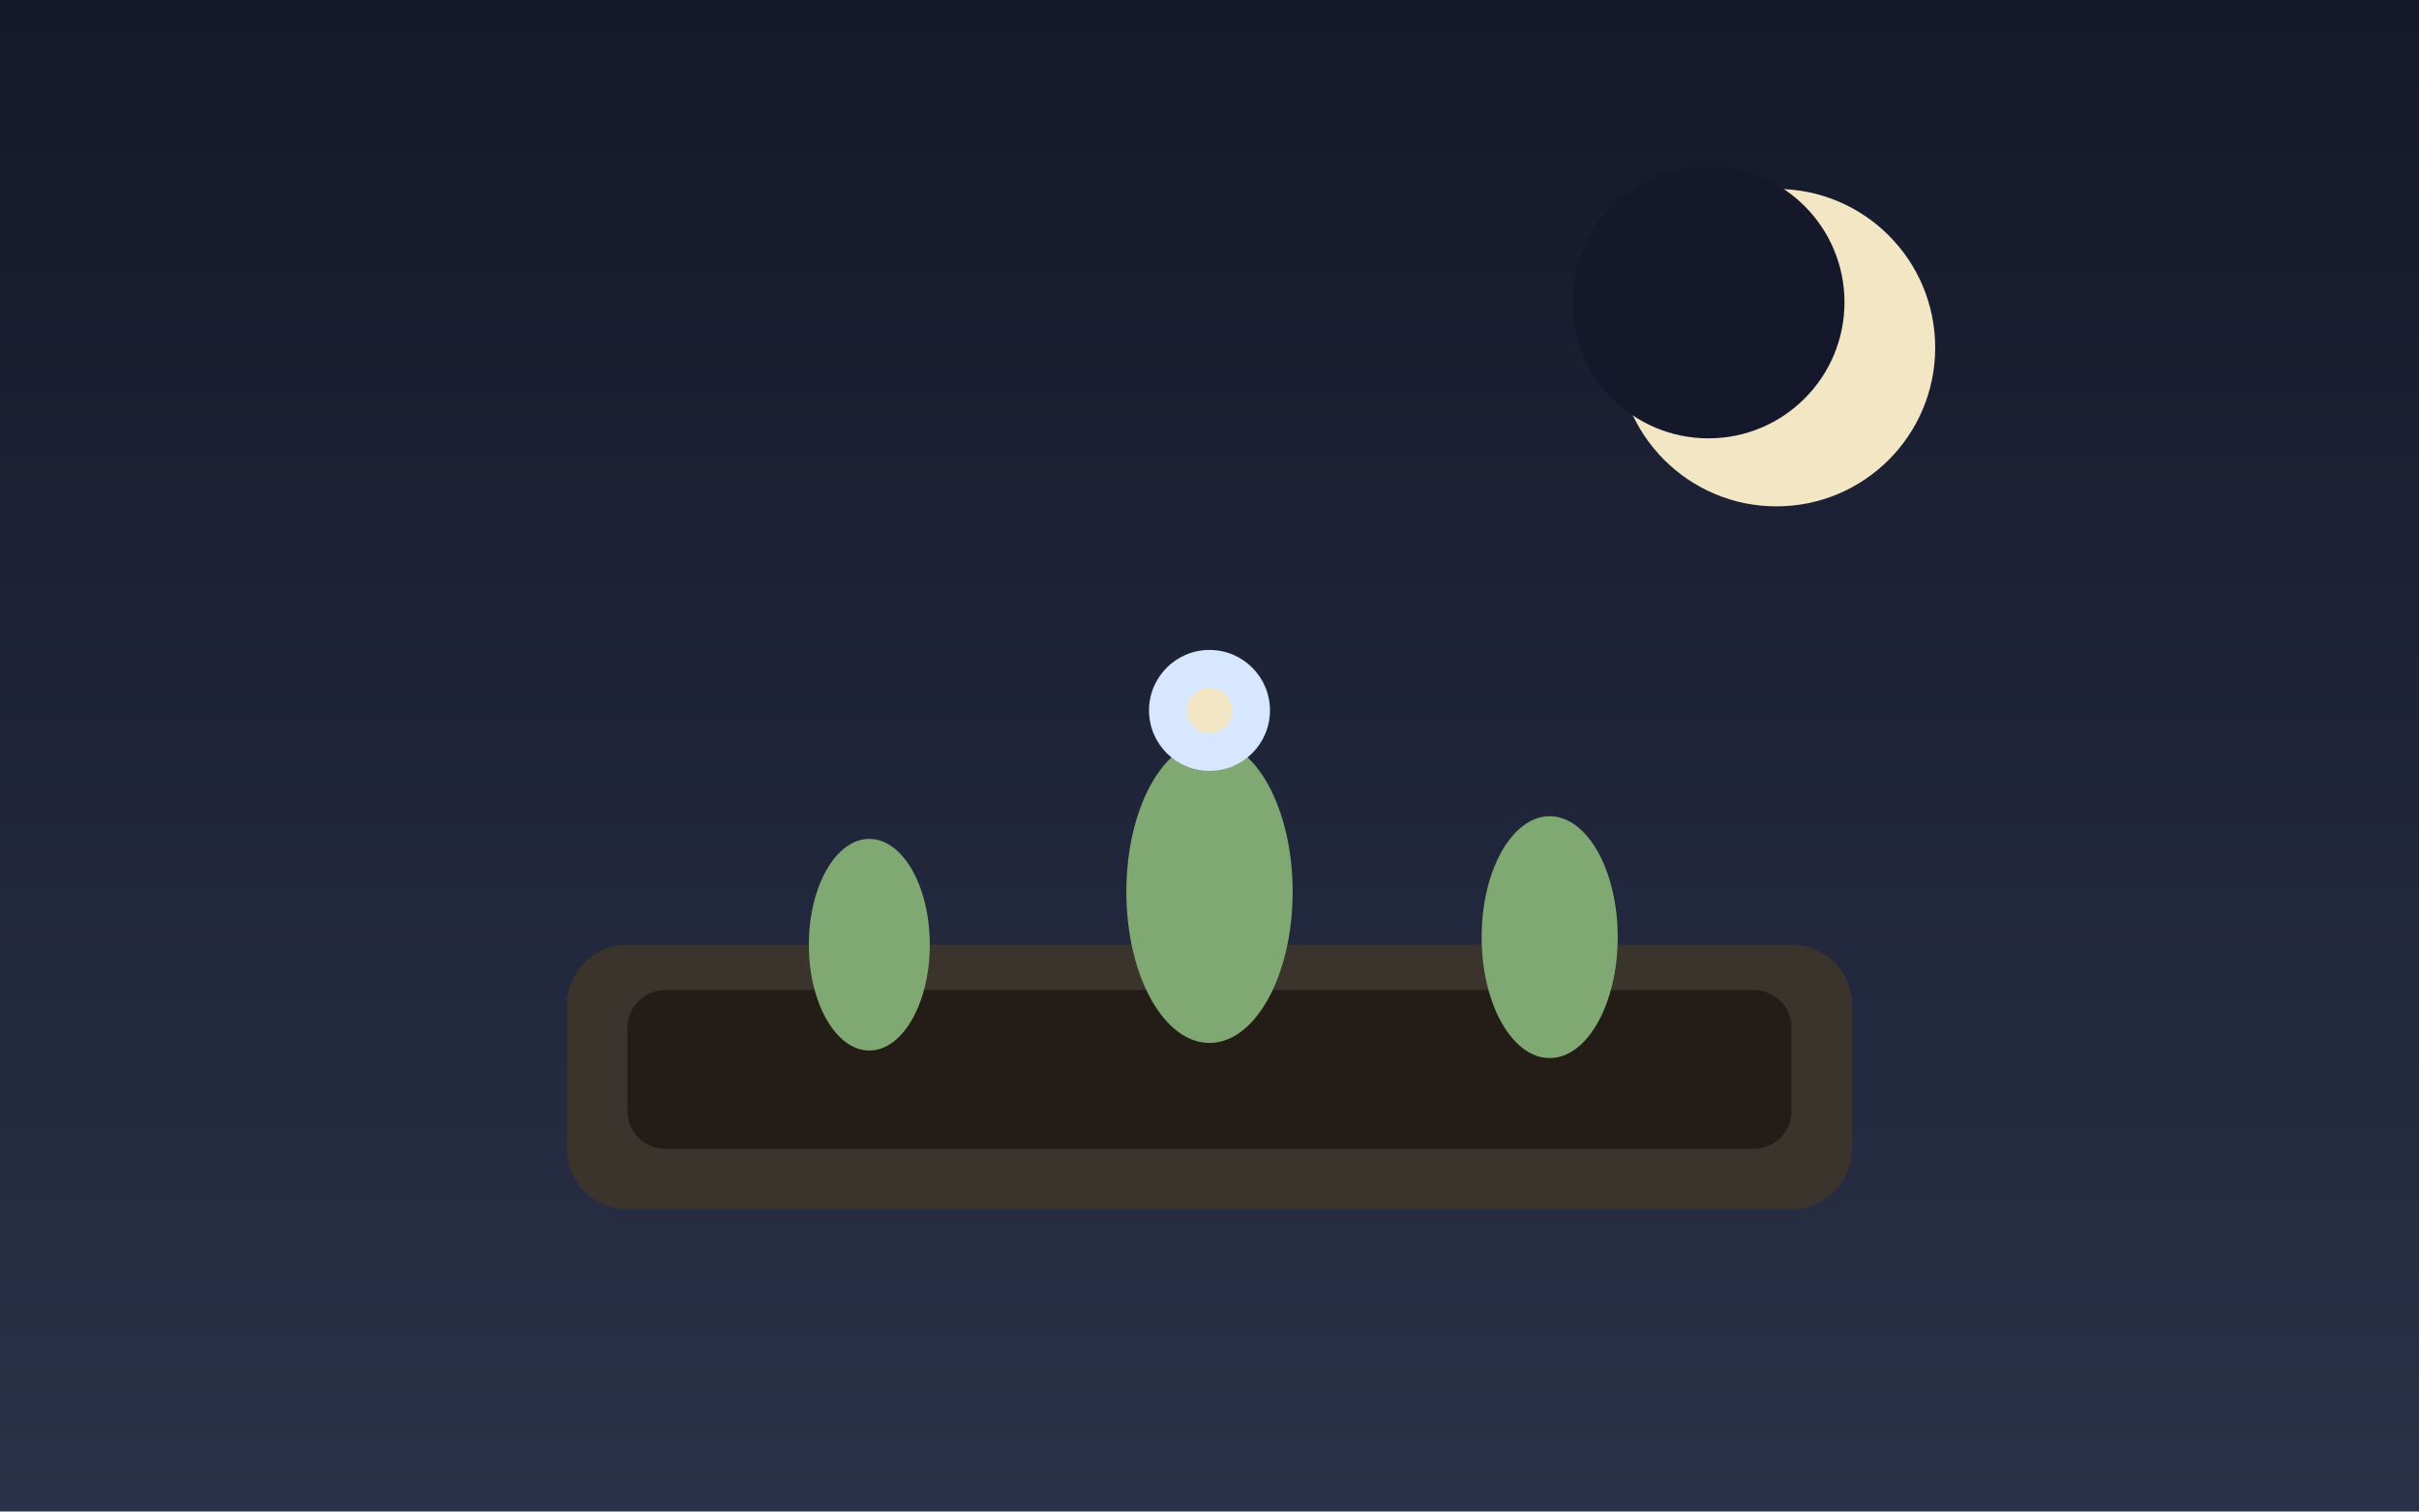
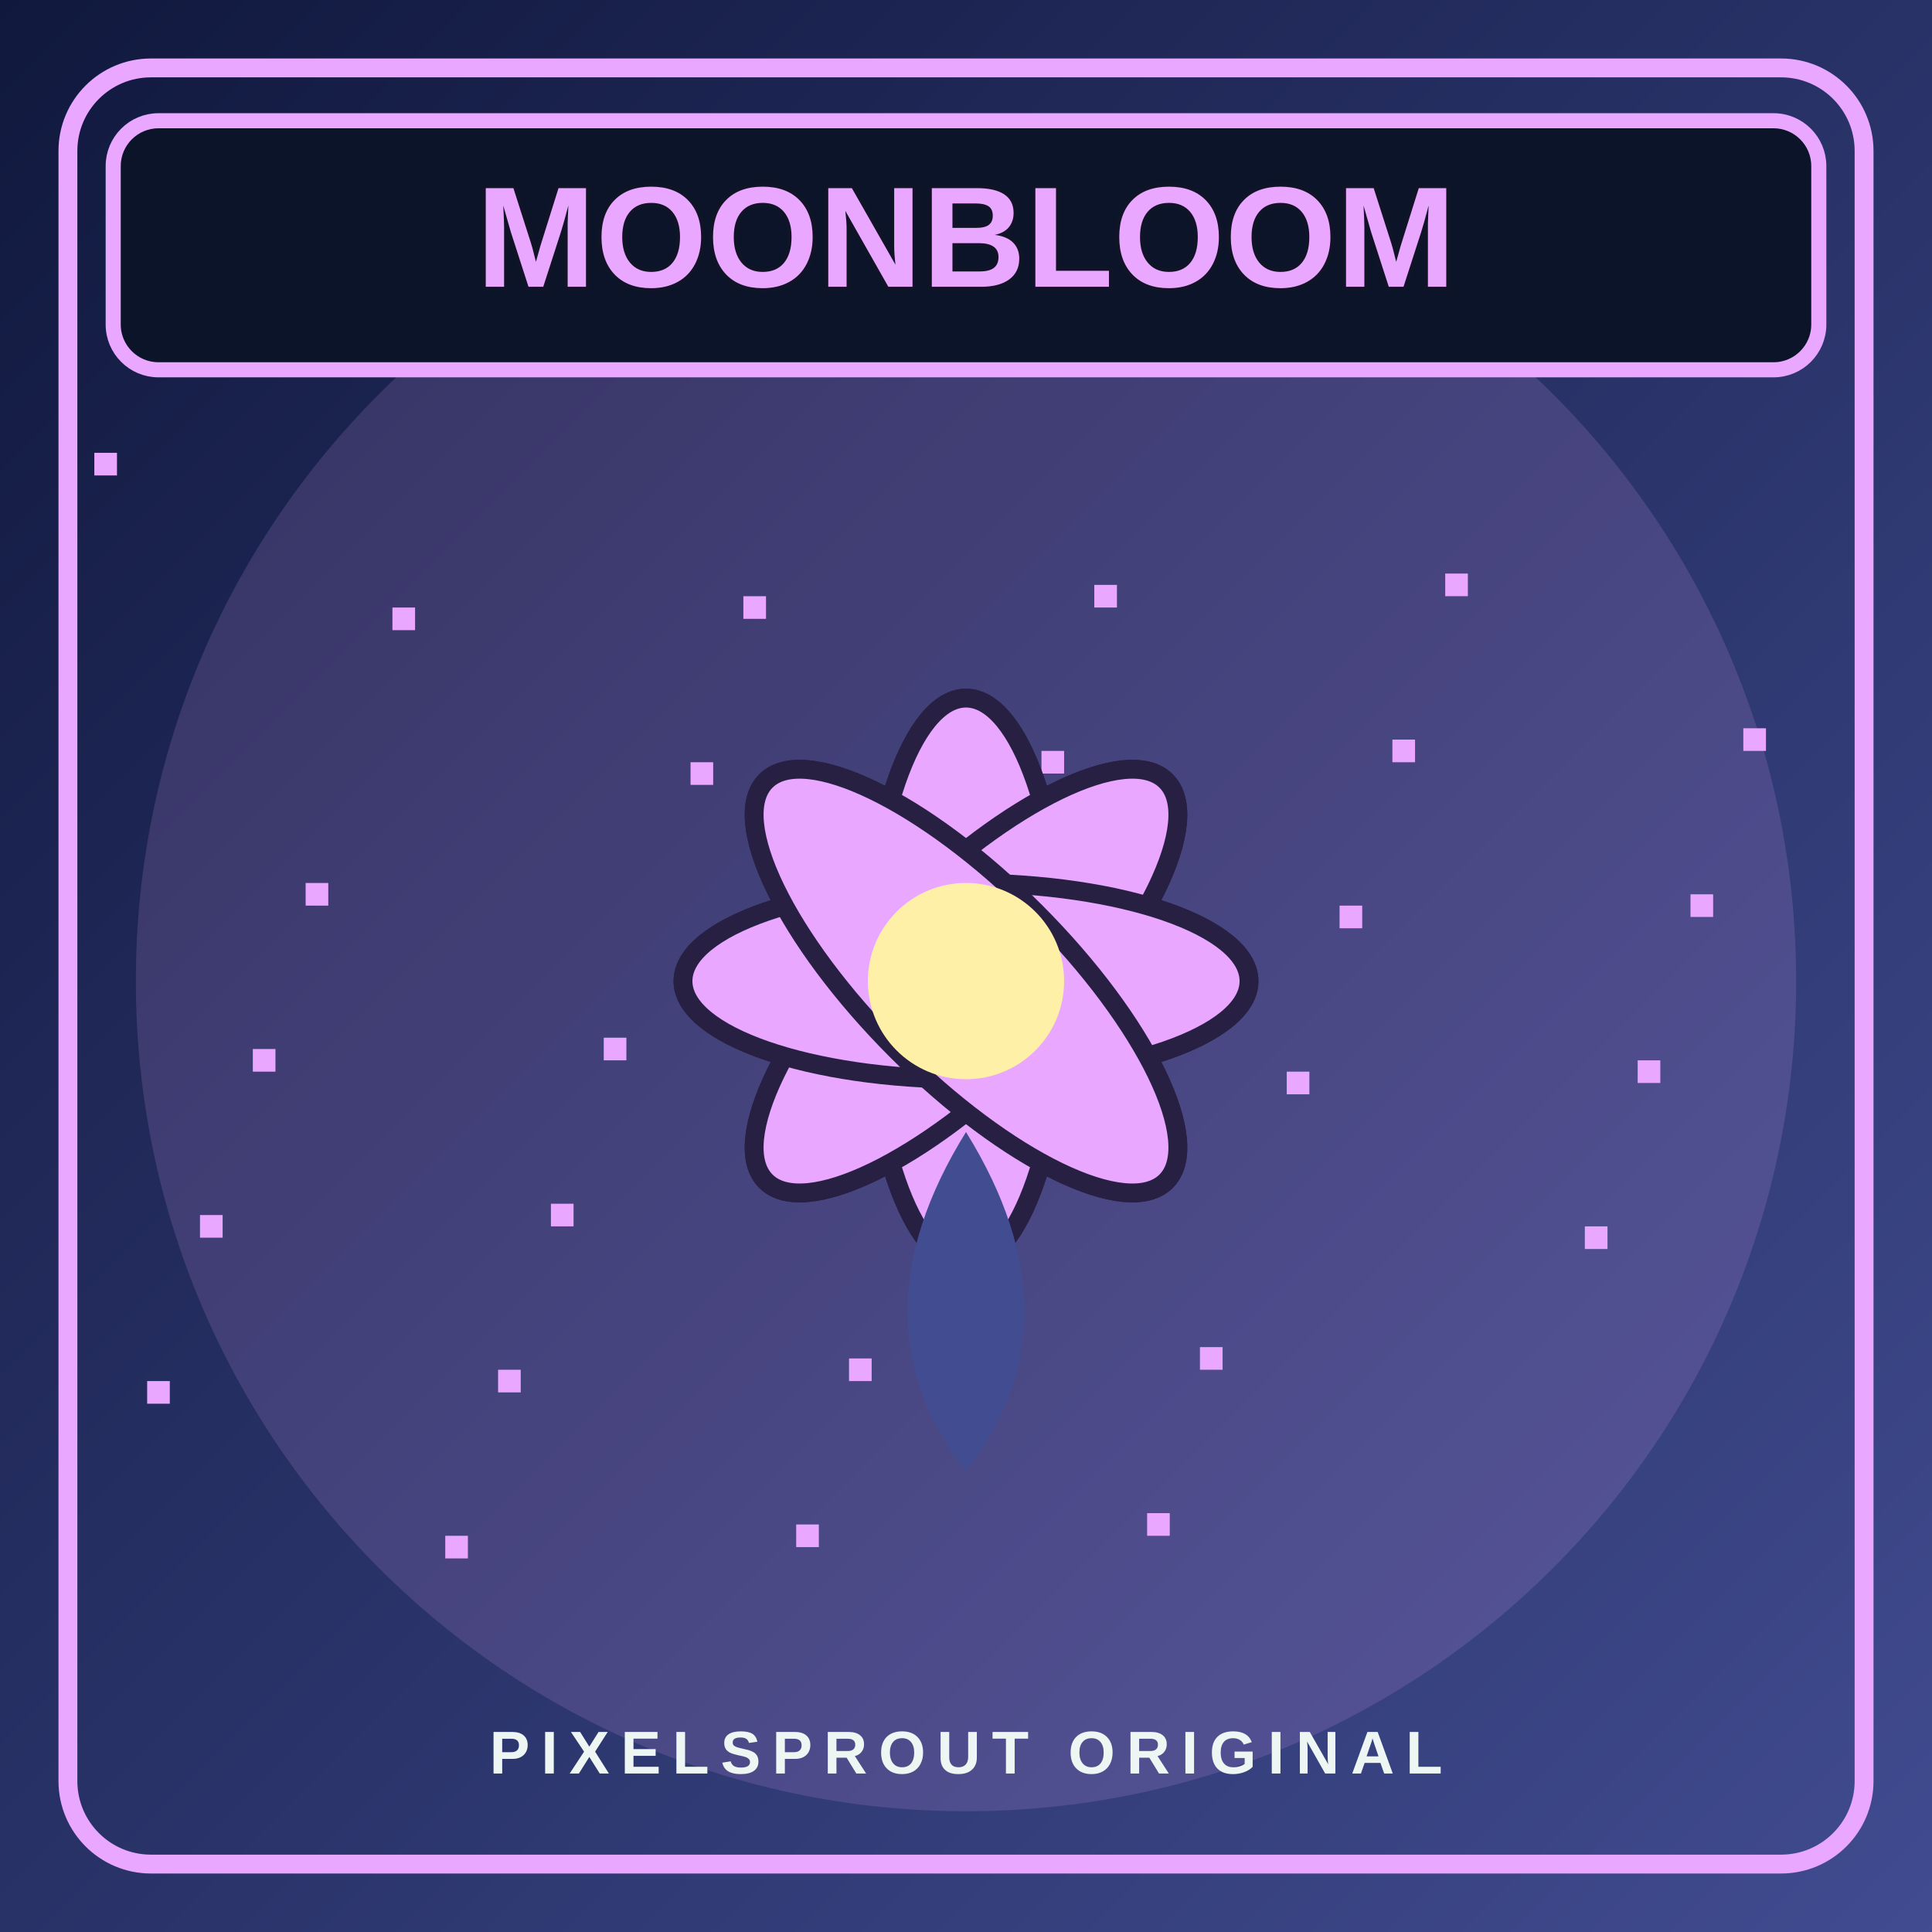
- <svg xmlns="http://www.w3.org/2000/svg" viewBox="0 0 640 400" role="img" aria-label="Moonbloom">
+ <svg xmlns="http://www.w3.org/2000/svg" width="320" height="320" viewBox="0 0 512 512">
  <defs>
-     <linearGradient id="sky" x1="0" y1="0" x2="0" y2="1">
-       <stop offset="0" stop-color="#14182a" />
-       <stop offset="1" stop-color="#2a3148" />
+     <linearGradient id="b" x2="1" y2="1">
+       <stop stop-color="#10183d" />
+       <stop offset="1" stop-color="#414c91" />
    </linearGradient>
  </defs>
-   <rect width="640" height="400" fill="url(#sky)" />
-   <circle cx="470" cy="92" r="42" fill="#f3e6c4" />
-   <circle cx="452" cy="80" r="36" fill="#14182a" />
-   <rect x="150" y="250" width="340" height="70" rx="16" fill="#3a342c" />
-   <rect x="166" y="262" width="308" height="42" rx="10" fill="#241c16" />
-   <g fill="#7fa872">
-     <ellipse cx="230" cy="250" rx="16" ry="28" />
-     <ellipse cx="320" cy="236" rx="22" ry="40" />
-     <ellipse cx="410" cy="248" rx="18" ry="32" />
-   </g>
-   <circle cx="320" cy="188" r="16" fill="#d7e7ff" />
-   <circle cx="320" cy="188" r="6" fill="#f3e6c4" />
+   <rect width="512" height="512" fill="url(#b)" />
+   <circle cx="256" cy="260" r="220" fill="#e9a7ff" opacity=".15" />
+   <rect x="25" y="120" width="6" height="6" fill="#e9a7ff" />
+   <rect x="104" y="161" width="6" height="6" fill="#e9a7ff" />
+   <rect x="183" y="202" width="6" height="6" fill="#e9a7ff" />
+   <rect x="262" y="243" width="6" height="6" fill="#e9a7ff" />
+   <rect x="341" y="284" width="6" height="6" fill="#e9a7ff" />
+   <rect x="420" y="325" width="6" height="6" fill="#e9a7ff" />
+   <rect x="39" y="366" width="6" height="6" fill="#e9a7ff" />
+   <rect x="118" y="407" width="6" height="6" fill="#e9a7ff" />
+   <rect x="197" y="158" width="6" height="6" fill="#e9a7ff" />
+   <rect x="276" y="199" width="6" height="6" fill="#e9a7ff" />
+   <rect x="355" y="240" width="6" height="6" fill="#e9a7ff" />
+   <rect x="434" y="281" width="6" height="6" fill="#e9a7ff" />
+   <rect x="53" y="322" width="6" height="6" fill="#e9a7ff" />
+   <rect x="132" y="363" width="6" height="6" fill="#e9a7ff" />
+   <rect x="211" y="404" width="6" height="6" fill="#e9a7ff" />
+   <rect x="290" y="155" width="6" height="6" fill="#e9a7ff" />
+   <rect x="369" y="196" width="6" height="6" fill="#e9a7ff" />
+   <rect x="448" y="237" width="6" height="6" fill="#e9a7ff" />
+   <rect x="67" y="278" width="6" height="6" fill="#e9a7ff" />
+   <rect x="146" y="319" width="6" height="6" fill="#e9a7ff" />
+   <rect x="225" y="360" width="6" height="6" fill="#e9a7ff" />
+   <rect x="304" y="401" width="6" height="6" fill="#e9a7ff" />
+   <rect x="383" y="152" width="6" height="6" fill="#e9a7ff" />
+   <rect x="462" y="193" width="6" height="6" fill="#e9a7ff" />
+   <rect x="81" y="234" width="6" height="6" fill="#e9a7ff" />
+   <rect x="160" y="275" width="6" height="6" fill="#e9a7ff" />
+   <rect x="239" y="316" width="6" height="6" fill="#e9a7ff" />
+   <rect x="318" y="357" width="6" height="6" fill="#e9a7ff" />
+   <ellipse cx="256" cy="260" rx="26" ry="75" transform="rotate(0 256 260)" fill="#e9a7ff" stroke="#272043" stroke-width="5" />
+   <ellipse cx="256" cy="260" rx="26" ry="75" transform="rotate(45 256 260)" fill="#e9a7ff" stroke="#272043" stroke-width="5" />
+   <ellipse cx="256" cy="260" rx="26" ry="75" transform="rotate(90 256 260)" fill="#e9a7ff" stroke="#272043" stroke-width="5" />
+   <ellipse cx="256" cy="260" rx="26" ry="75" transform="rotate(135 256 260)" fill="#e9a7ff" stroke="#272043" stroke-width="5" />
+   <ellipse cx="256" cy="260" rx="26" ry="75" transform="rotate(180 256 260)" fill="#e9a7ff" stroke="#272043" stroke-width="5" />
+   <ellipse cx="256" cy="260" rx="26" ry="75" transform="rotate(225 256 260)" fill="#e9a7ff" stroke="#272043" stroke-width="5" />
+   <ellipse cx="256" cy="260" rx="26" ry="75" transform="rotate(270 256 260)" fill="#e9a7ff" stroke="#272043" stroke-width="5" />
+   <ellipse cx="256" cy="260" rx="26" ry="75" transform="rotate(315 256 260)" fill="#e9a7ff" stroke="#272043" stroke-width="5" />
+   <circle cx="256" cy="260" r="26" fill="#fff0a7" />
+   <path d="M256 300Q225 350 256 390Q287 350 256 300Z" fill="#414c91" />
+   <rect x="18" y="18" width="476" height="476" rx="22" fill="none" stroke="#e9a7ff" stroke-width="5" />
+   <rect x="30" y="32" width="452" height="66" rx="12" fill="#0b1429" stroke="#e9a7ff" stroke-width="4" />
+   <text x="256" y="76" font-family="Arial,sans-serif" font-size="38" font-weight="900" text-anchor="middle" fill="#e9a7ff" stroke="#101426" stroke-width="2" paint-order="stroke">MOONBLOOM</text>
+   <text x="256" y="470" font-family="Arial,sans-serif" font-size="16" font-weight="700" text-anchor="middle" fill="#edf6f2" letter-spacing="3">PIXELSPROUT ORIGINAL</text>
</svg>
